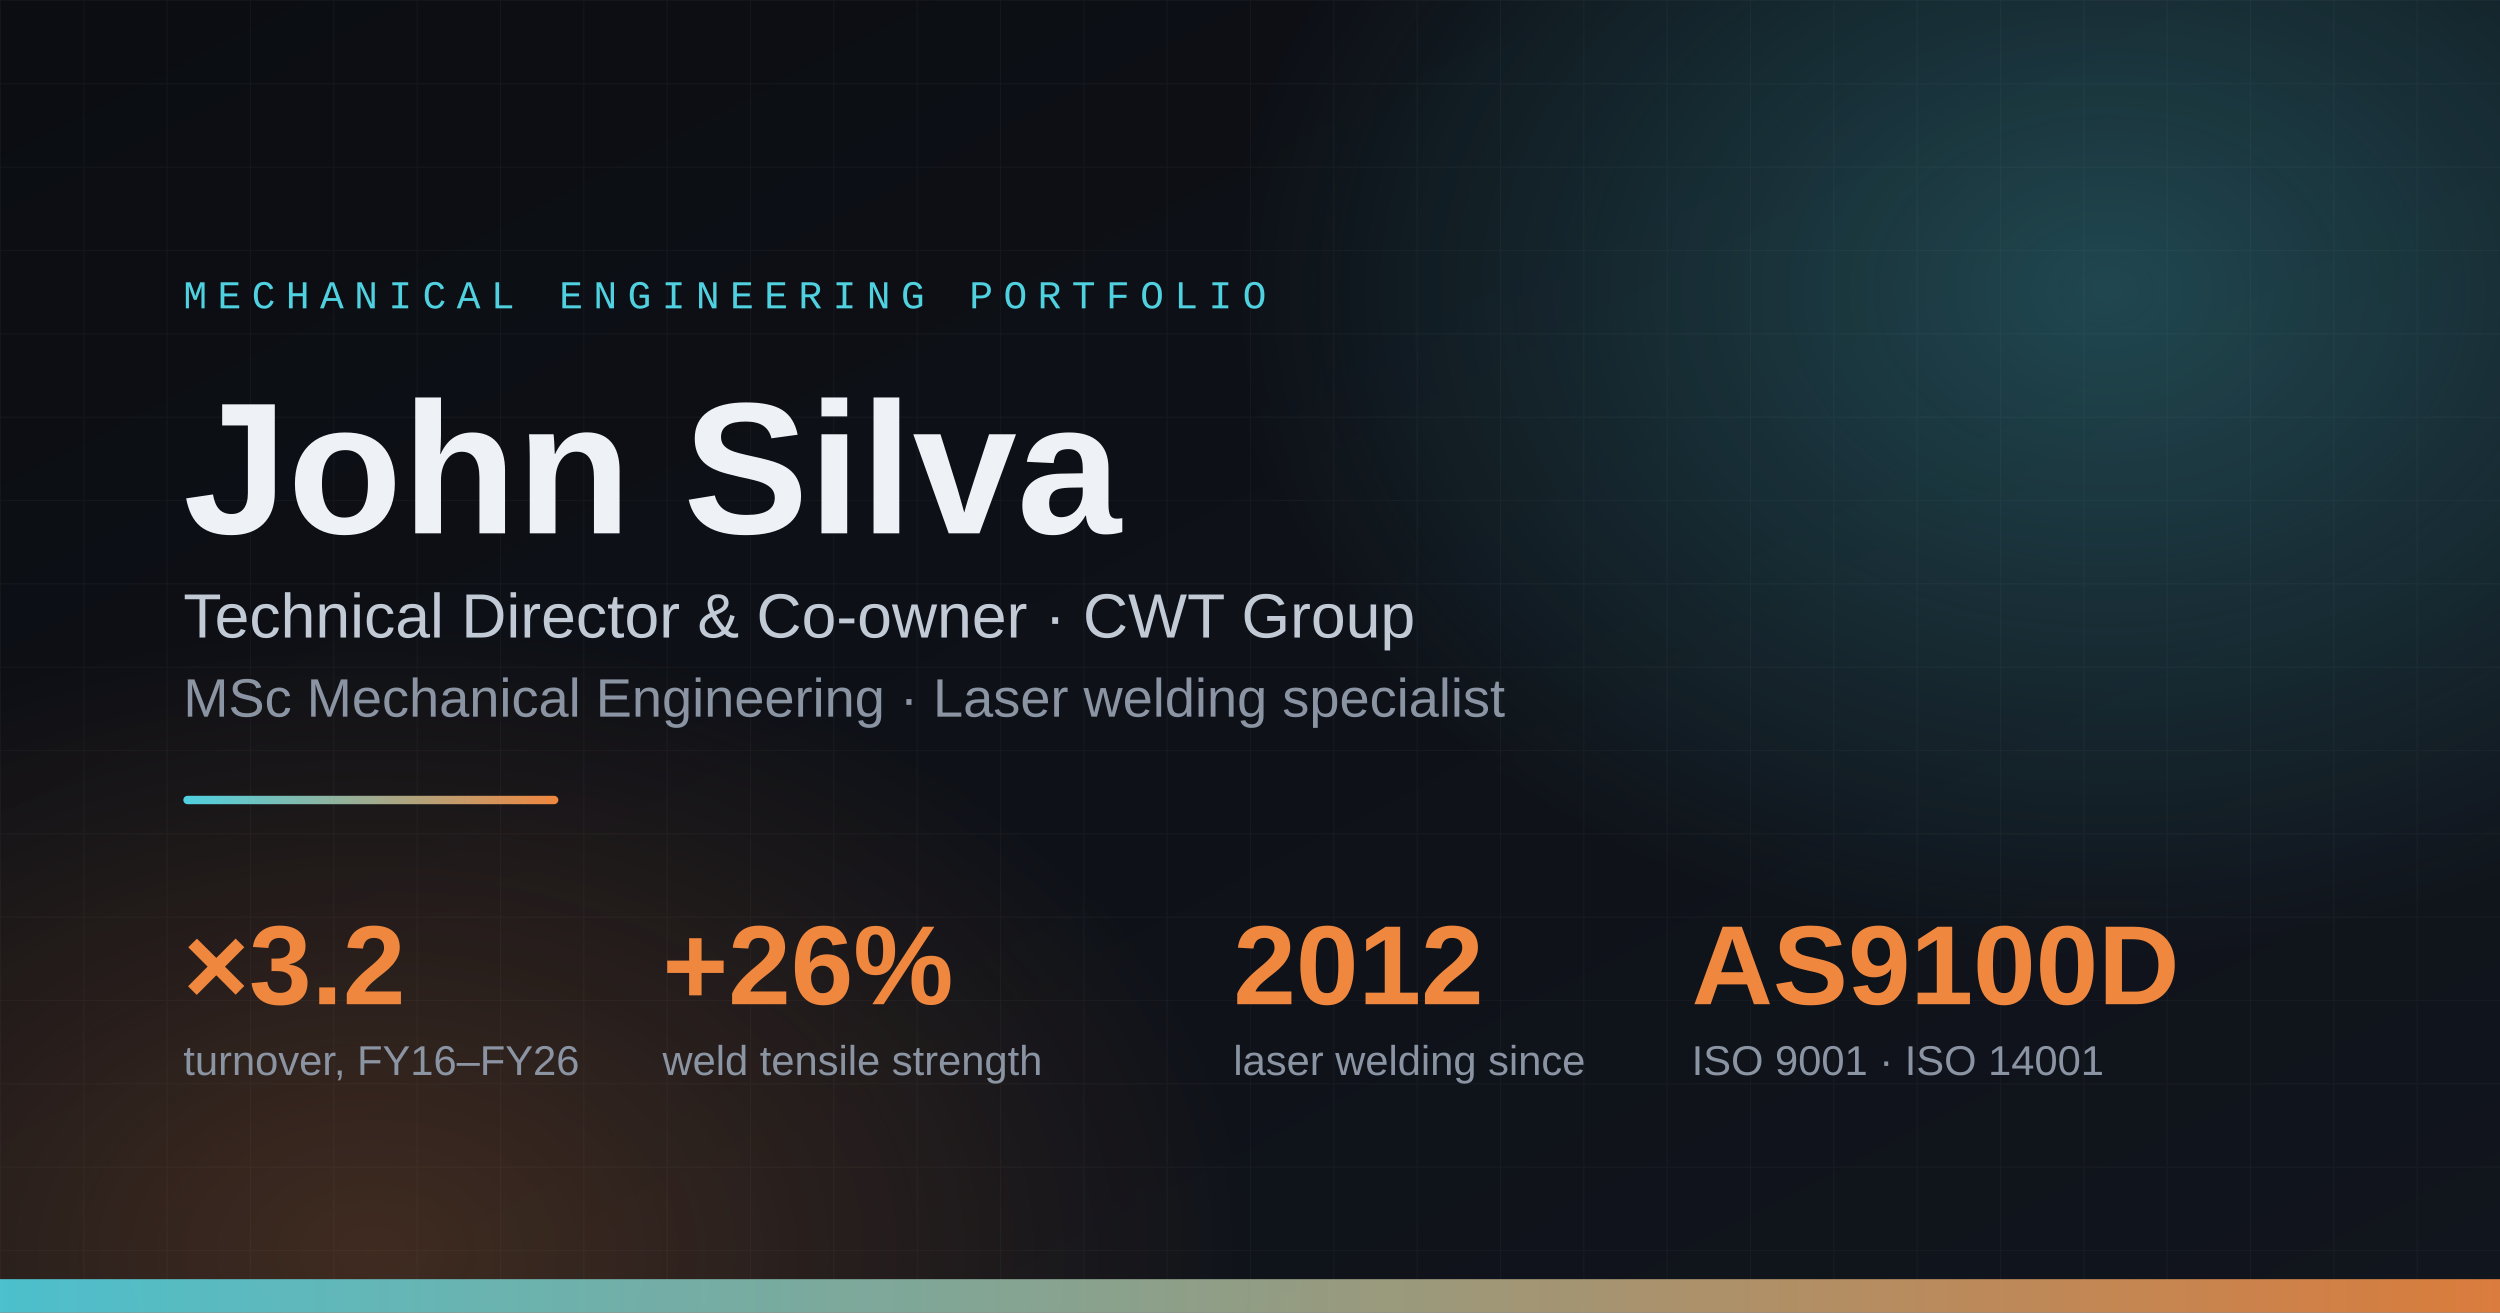
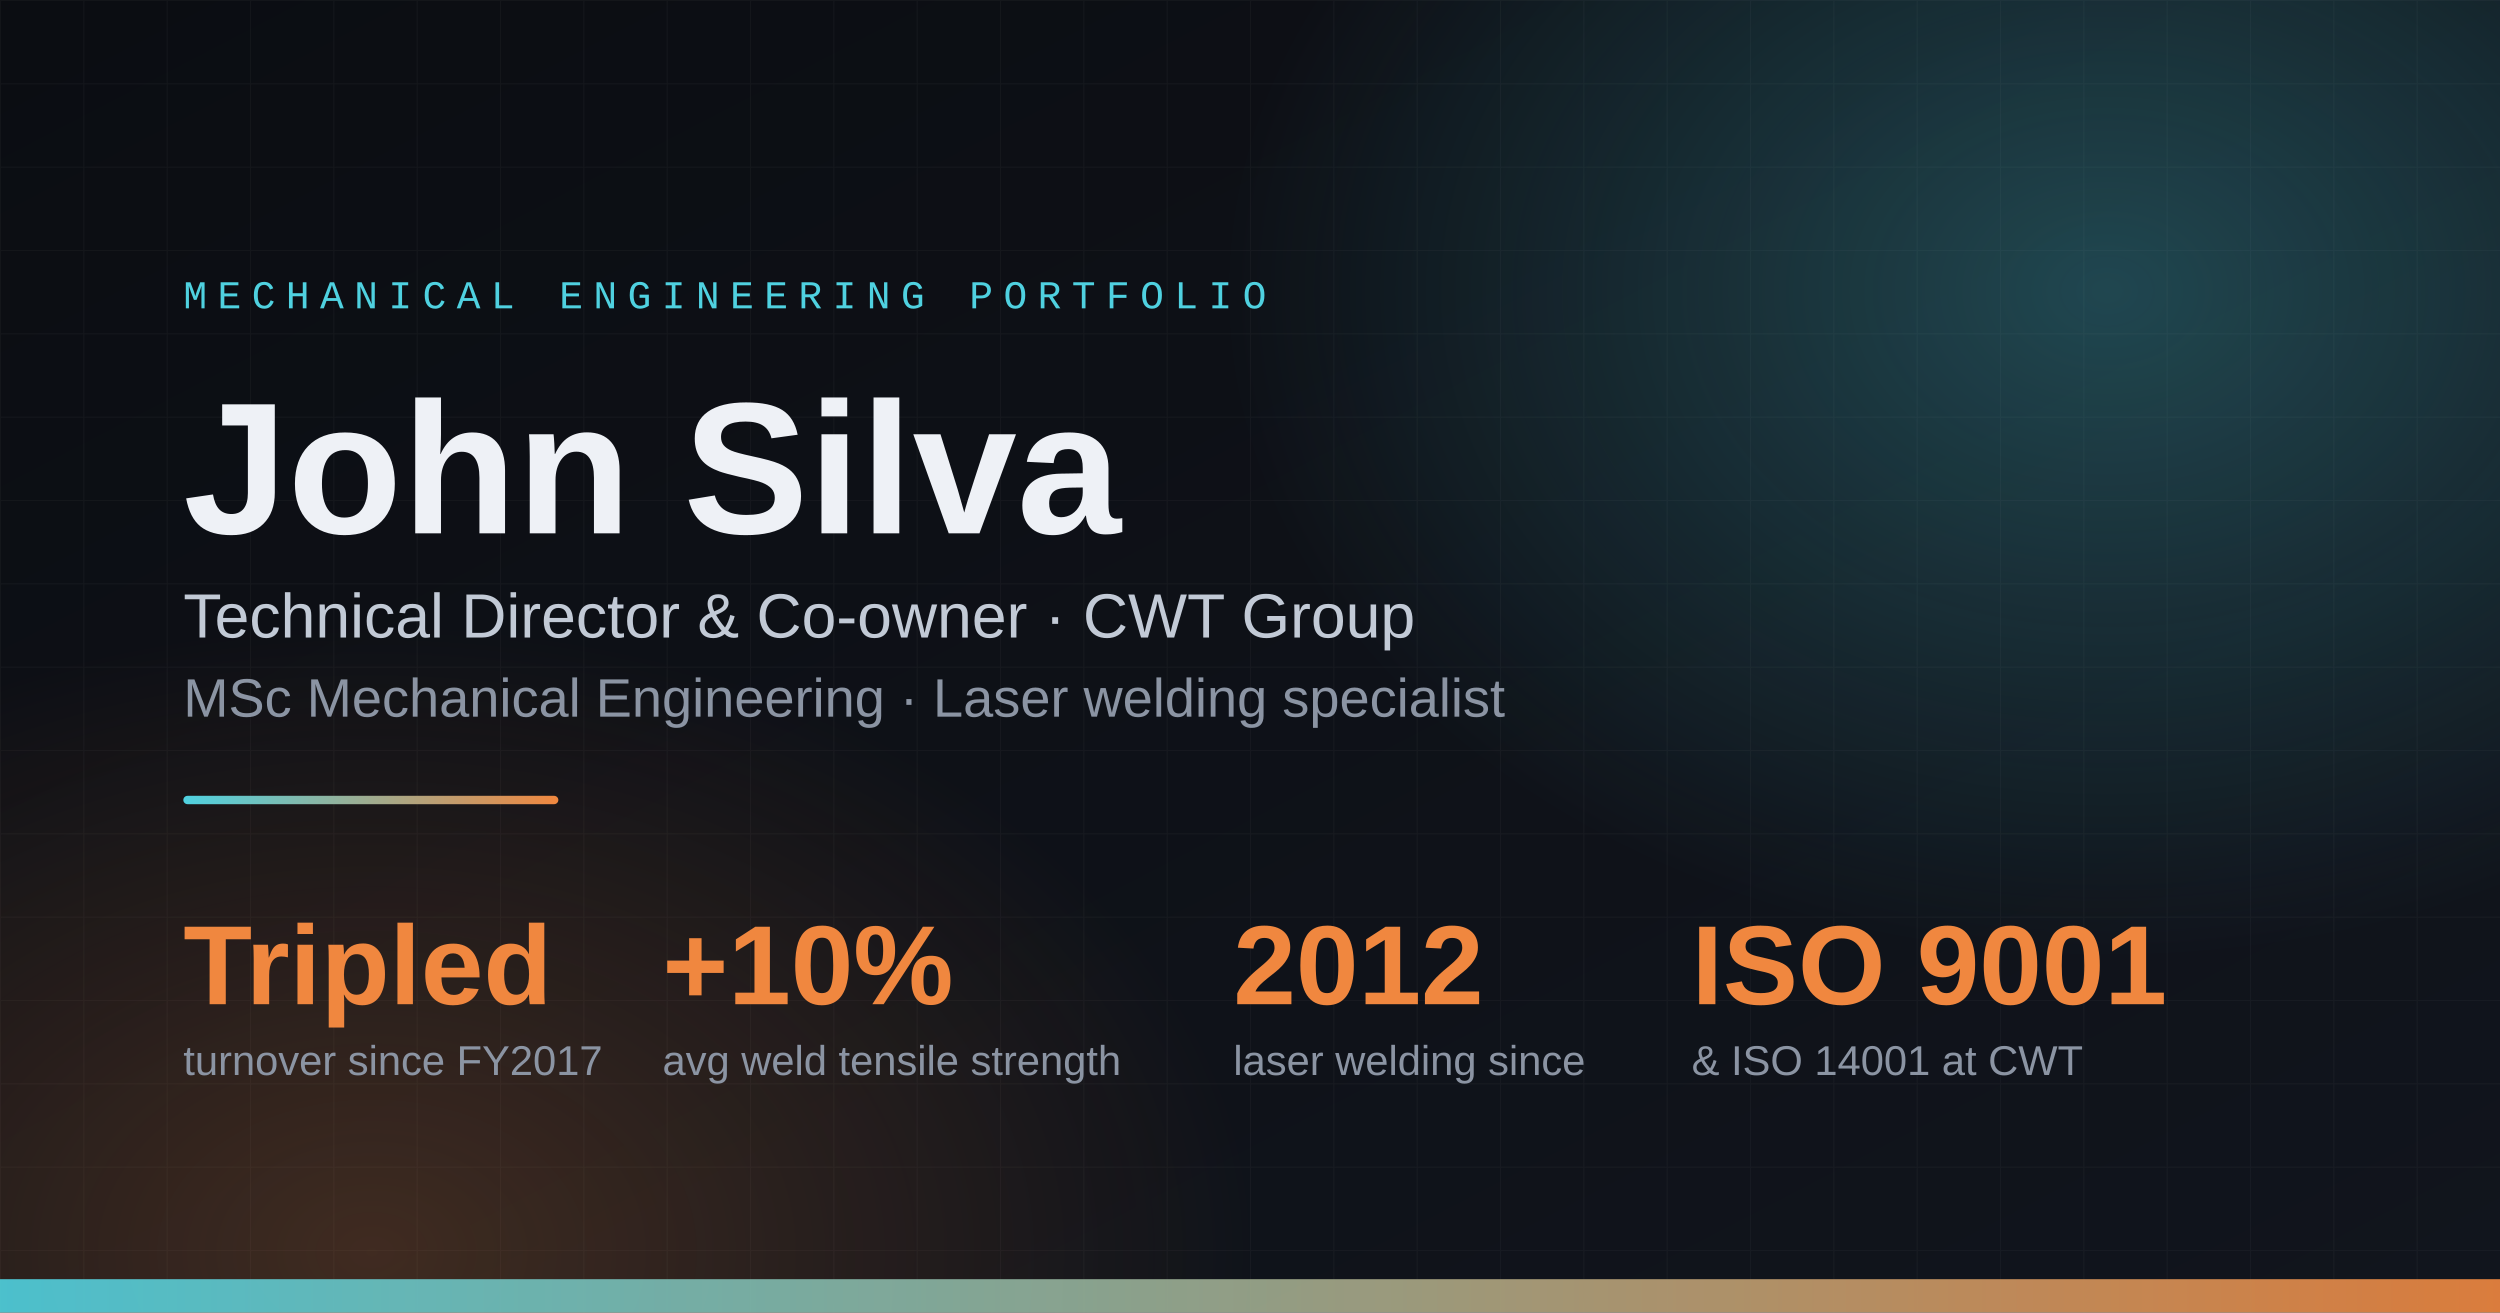
<svg xmlns="http://www.w3.org/2000/svg" width="1200" height="630" viewBox="0 0 1200 630">
  <defs>
    <linearGradient id="bg" x1="0" y1="0" x2="1" y2="1">
      <stop offset="0" stop-color="#0b0d12" />
      <stop offset="1" stop-color="#11151d" />
    </linearGradient>
    <linearGradient id="rule" x1="0" y1="0" x2="1" y2="0">
      <stop offset="0" stop-color="#4fd1e0" />
      <stop offset="1" stop-color="#f0873f" />
    </linearGradient>
    <radialGradient id="glow" cx=".5" cy=".5" r=".5">
      <stop offset="0" stop-color="#4fd1e0" stop-opacity=".28" />
      <stop offset="1" stop-color="#4fd1e0" stop-opacity="0" />
    </radialGradient>
    <radialGradient id="glow2" cx=".5" cy=".5" r=".5">
      <stop offset="0" stop-color="#f0873f" stop-opacity=".22" />
      <stop offset="1" stop-color="#f0873f" stop-opacity="0" />
    </radialGradient>
    <pattern id="grid" width="40" height="40" patternUnits="userSpaceOnUse">
      <path d="M40 0H0V40" fill="none" stroke="#ffffff" stroke-opacity=".035" stroke-width="1" />
    </pattern>
  </defs>
  <rect width="1200" height="630" fill="url(#bg)" />
  <rect width="1200" height="630" fill="url(#grid)" />
  <ellipse cx="1010" cy="140" rx="420" ry="320" fill="url(#glow)" />
  <ellipse cx="180" cy="600" rx="420" ry="300" fill="url(#glow2)" />
  <text x="88" y="148" font-family="Liberation Mono, monospace" font-size="19" letter-spacing="5" fill="#4fd1e0">MECHANICAL ENGINEERING PORTFOLIO</text>
  <text x="88" y="256" font-family="Liberation Sans, Noto Sans, sans-serif" font-weight="bold" font-size="90" fill="#eef1f6">John Silva</text>
  <text x="88" y="306" font-family="Liberation Sans, Noto Sans, sans-serif" font-size="30" fill="#c2cad6">Technical Director &amp; Co-owner · CWT Group</text>
  <text x="88" y="344" font-family="Liberation Sans, Noto Sans, sans-serif" font-size="26" fill="#8b94a3">MSc Mechanical Engineering · Laser welding specialist</text>
  <rect x="88" y="382" width="180" height="4" rx="2" fill="url(#rule)" />
  <g font-family="Liberation Sans, Noto Sans, sans-serif">
-     <text x="88" y="482" font-size="54" font-weight="bold" fill="#f0873f">×3.2</text>
-     <text x="88" y="516" font-size="20" fill="#8b94a3">turnover, FY16–FY26</text>
-     <text x="318" y="482" font-size="54" font-weight="bold" fill="#f0873f">+26%</text>
-     <text x="318" y="516" font-size="20" fill="#8b94a3">weld tensile strength</text>
+     <text x="88" y="482" font-size="54" font-weight="bold" fill="#f0873f">Tripled</text>
+     <text x="88" y="516" font-size="20" fill="#8b94a3">turnover since FY2017</text>
+     <text x="318" y="482" font-size="54" font-weight="bold" fill="#f0873f">+10%</text>
+     <text x="318" y="516" font-size="20" fill="#8b94a3">avg weld tensile strength</text>
    <text x="592" y="482" font-size="54" font-weight="bold" fill="#f0873f">2012</text>
    <text x="592" y="516" font-size="20" fill="#8b94a3">laser welding since</text>
-     <text x="812" y="482" font-size="54" font-weight="bold" fill="#f0873f">AS9100D</text>
-     <text x="812" y="516" font-size="20" fill="#8b94a3">ISO 9001 · ISO 14001</text>
+     <text x="812" y="482" font-size="54" font-weight="bold" fill="#f0873f">ISO 9001</text>
+     <text x="812" y="516" font-size="20" fill="#8b94a3">&amp; ISO 14001 at CWT</text>
  </g>
  <rect x="0" y="614" width="1200" height="16" fill="url(#rule)" opacity=".9" />
</svg>
